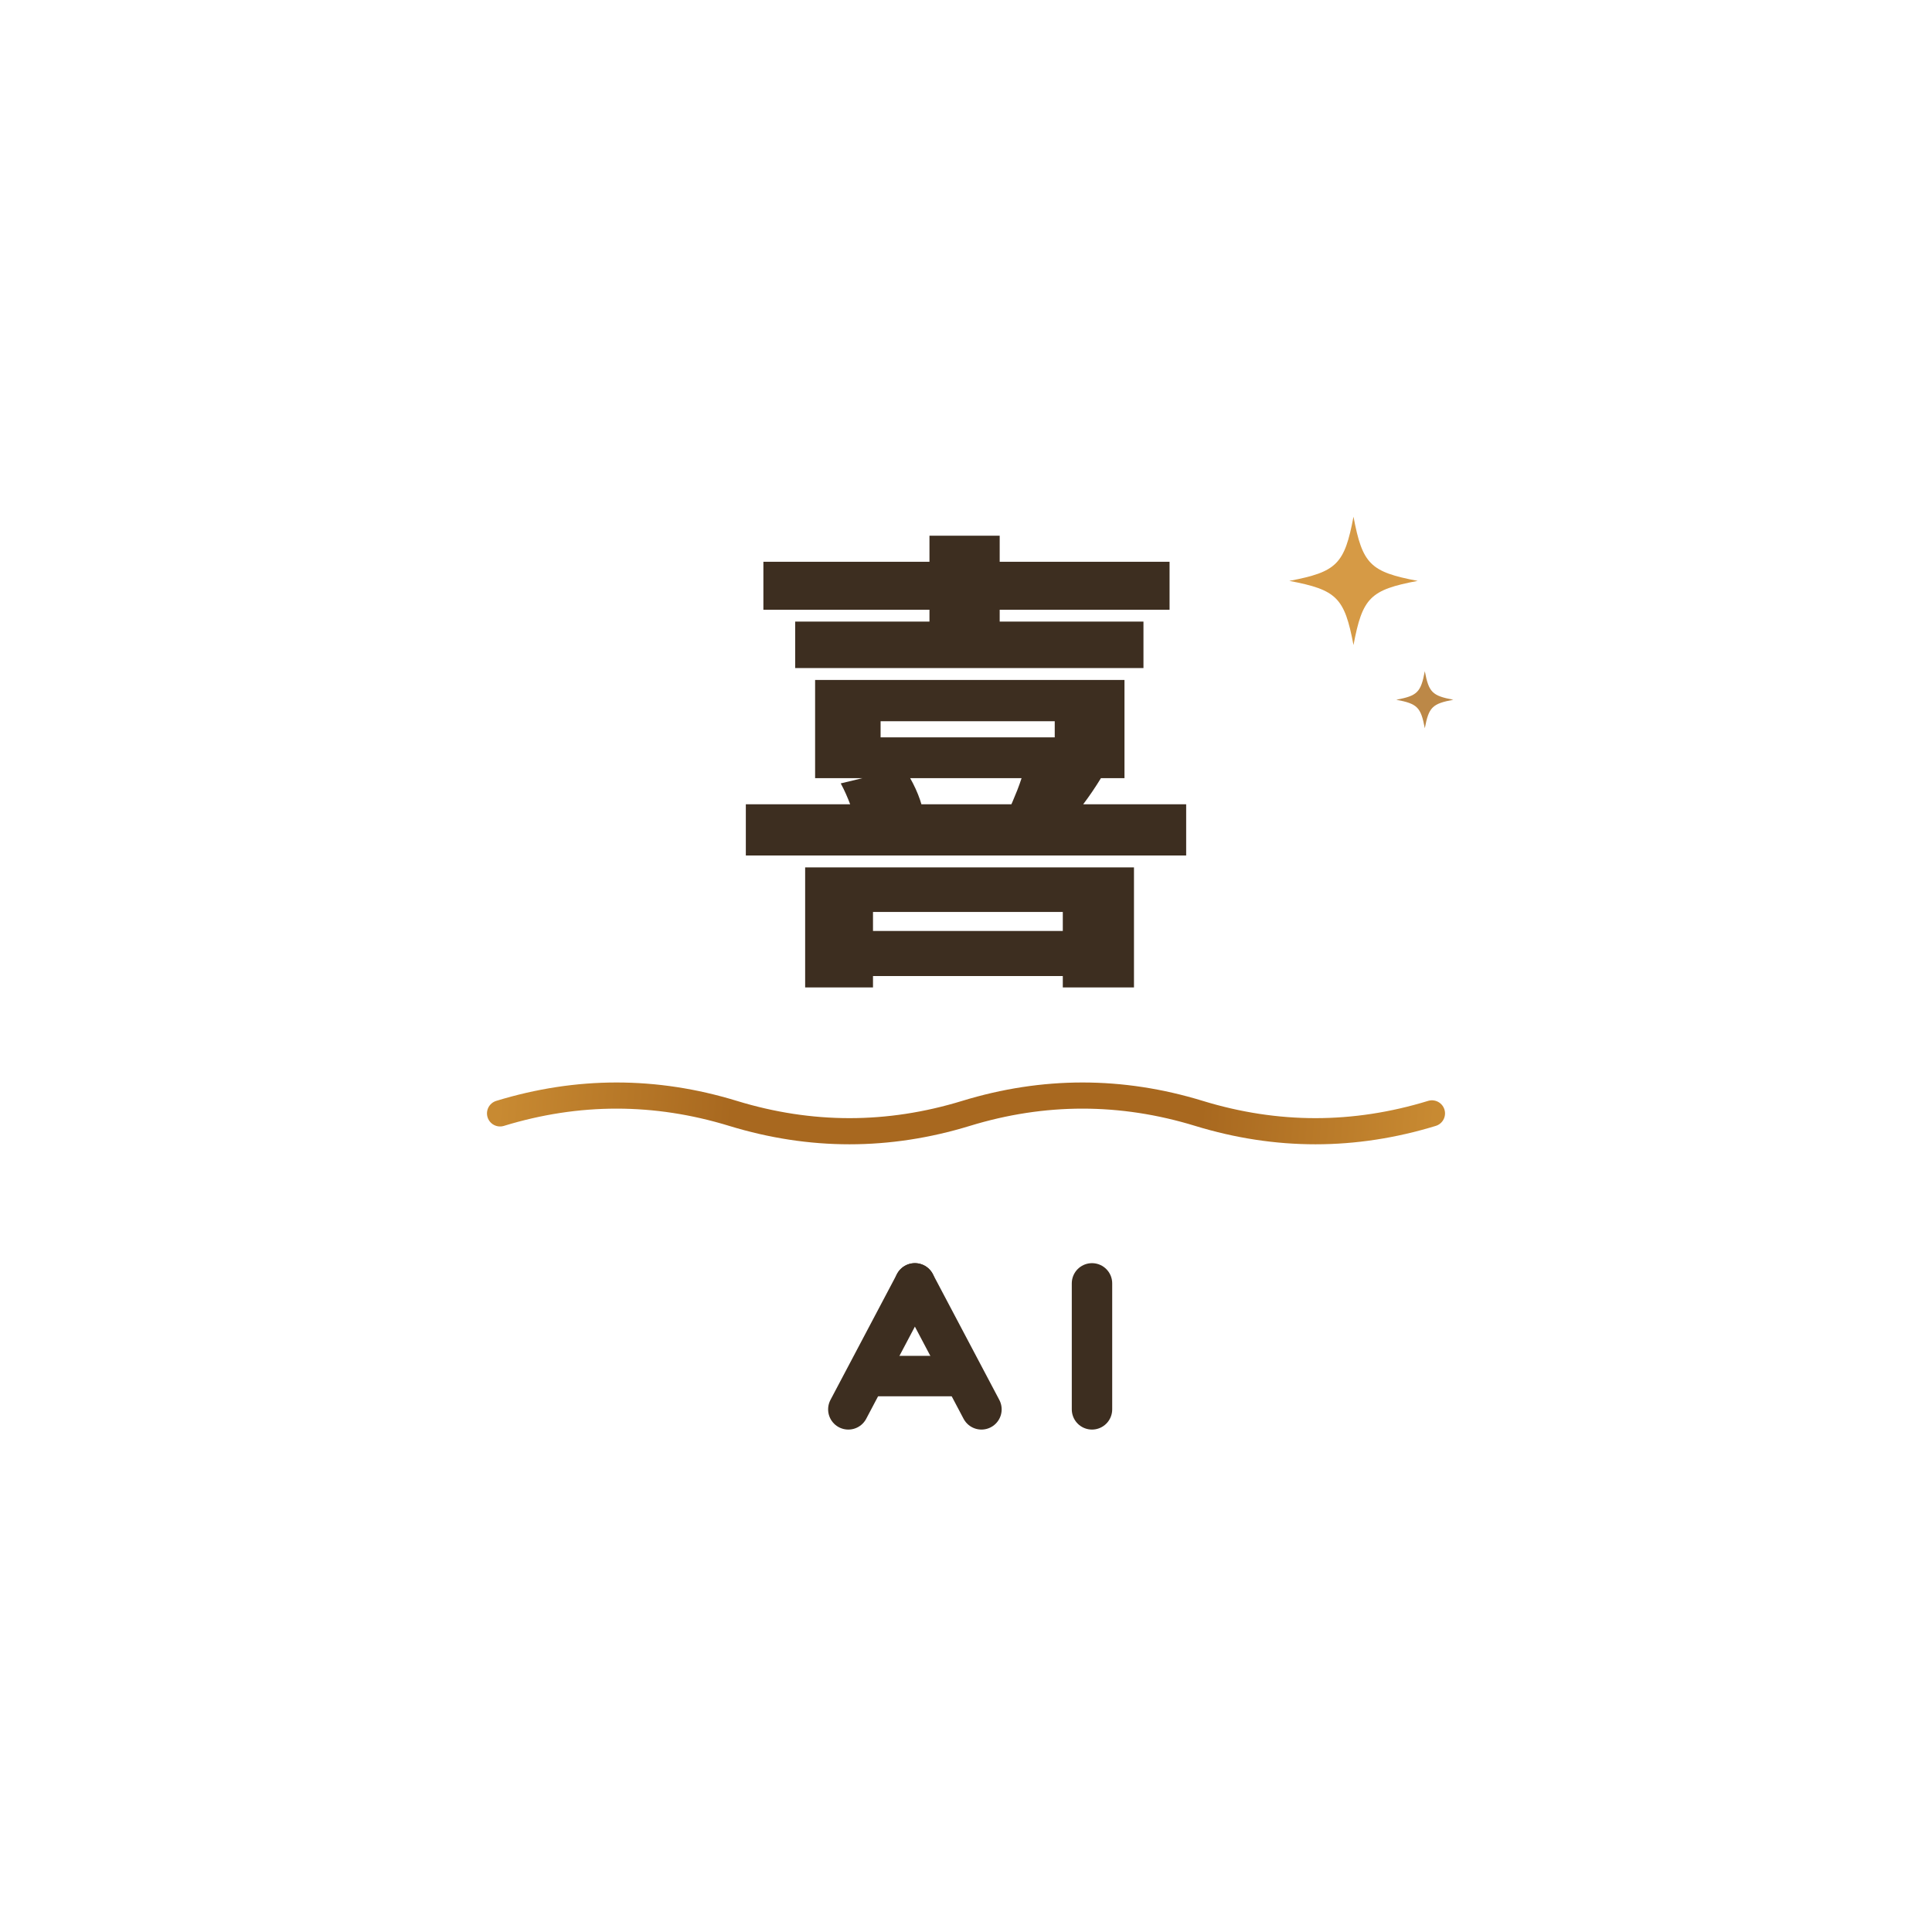
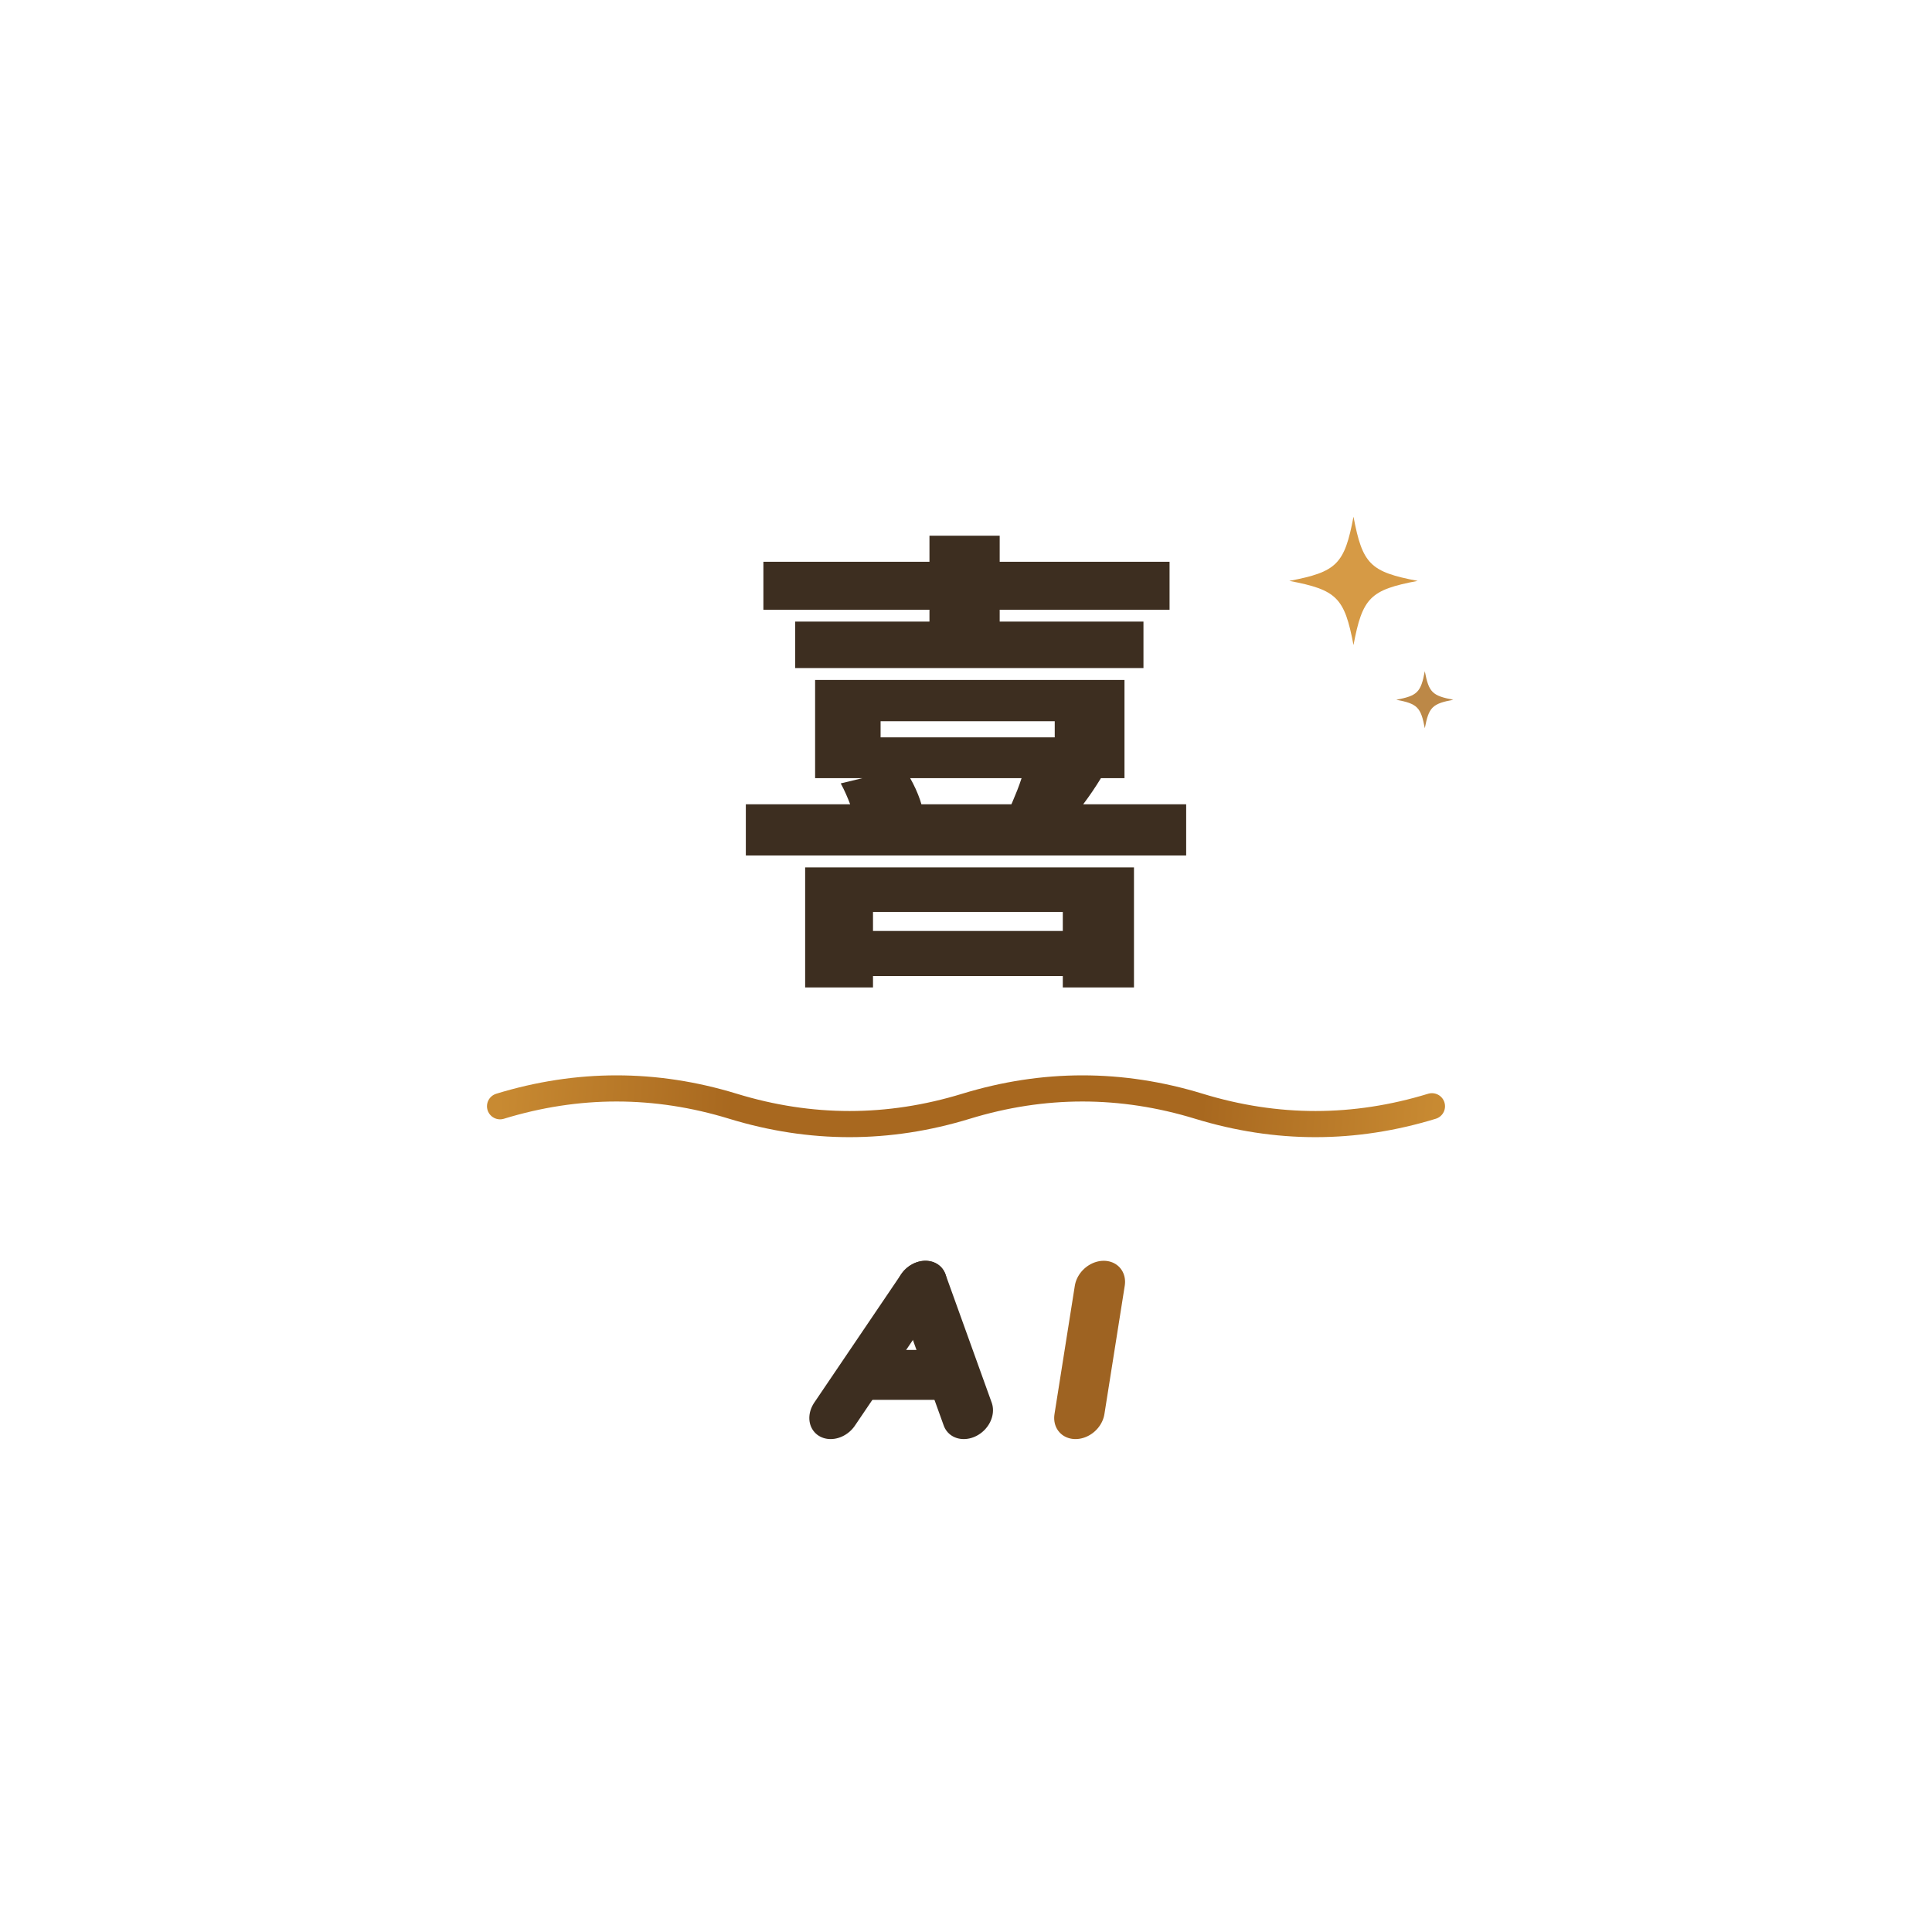
<svg xmlns="http://www.w3.org/2000/svg" width="1024" height="1024" viewBox="0 0 1024 1024" role="img" aria-label="喜爱 Android 自适应图标前景">
  <defs>
    <linearGradient id="fgWave" gradientUnits="userSpaceOnUse" x1="120" y1="612" x2="904" y2="672">
      <stop offset="0" stop-color="#C88A32" />
      <stop offset="0.25" stop-color="#A8681F" />
      <stop offset="0.5" stop-color="#A8681F" />
      <stop offset="0.75" stop-color="#A8681F" />
      <stop offset="1" stop-color="#C88A32" />
    </linearGradient>
    <linearGradient id="fgStar" gradientUnits="userSpaceOnUse" x1="790" y1="140" x2="890" y2="240">
      <stop offset="0" stop-color="#D69A45" />
      <stop offset="1" stop-color="#9E6322" />
    </linearGradient>
  </defs>
  <g transform="translate(512,512) scale(0.63) translate(-512,-512)">
    <path d="M249.0 24.0H763.0V-71.0H249.0ZM160.0 158.0H853.0V-95.0H703.0V64.0H303.0V-95.0H160.0ZM72.0 802.0H928.0V701.0H72.0ZM139.0 676.0H873.0V578.0H139.0ZM35.0 291.0H963.0V183.0H35.0ZM422.0 857.0H570.0V641.0H422.0ZM235.0 335.0 368.0 367.0Q381.7 347.8 392.9 323.4Q404.0 299.0 408.0 279.0L269.0 241.0Q266.0 260.6 256.2 287.5Q246.3 314.3 235.0 335.0ZM622.0 367.0 784.0 347.0Q765.0 316.0 746.0 291.0Q727.0 266.0 713.0 248.0L586.0 272.0Q597.0 295.0 607.0 320.5Q617.0 346.0 622.0 367.0ZM319.0 466.0V432.0H686.0V466.0ZM181.0 553.0H833.0V346.0H181.0Z" transform="translate(312.8,492.1) scale(0.3992,-0.3992)" fill="#3D2E20" />
-     <path d="M120 636 Q218 606 316 636 T512 636 T708 636 T904 636" stroke="url(#fgWave)" stroke-width="22" stroke-linecap="round" fill="none" />
-     <g fill="none" stroke="#3D2E20" stroke-width="34" stroke-linecap="round" stroke-linejoin="round">
-       <path d="M413 885 L469 779" />
-       <path d="M525 885 L469 779" />
-       <path d="M437 857 L501 857" />
-       <path d="M618 779 L618 885" />
+     <path d="M120 630 Q218 600 316 630 T512 630 T708 630 T904 630" stroke="url(#fgWave)" stroke-width="22" stroke-linecap="round" fill="none" />
+     <g transform="translate(512,835) skewX(-9) translate(-512,-835)">
+       <g fill="none" stroke="#3D2E20" stroke-width="42" stroke-linecap="round" stroke-linejoin="round">
+         <path d="M410 889 L466 781" />
+         <path d="M522 889 L466 781" />
+         <path d="M432 856 L500 856" />
+       </g>
+       <path d="M616 781 L616 889" stroke="#9E6322" stroke-width="42" stroke-linecap="round" fill="none" />
    </g>
    <path d="M0,-1 C0.14,-0.26 0.26,-0.14 1,0 C0.26,0.14 0.14,0.26 0,1 C-0.14,0.26 -0.26,0.14 -1,0 C-0.26,-0.14 -0.14,-0.26 0,-1 Z" transform="translate(838,188) scale(54)" fill="url(#fgStar)" />
    <path d="M0,-1 C0.14,-0.26 0.26,-0.14 1,0 C0.26,0.14 0.14,0.26 0,1 C-0.14,0.26 -0.26,0.14 -1,0 C-0.26,-0.14 -0.14,-0.26 0,-1 Z" transform="translate(898,288) scale(24)" fill="#B57B33" fill-opacity="0.9" />
  </g>
</svg>
